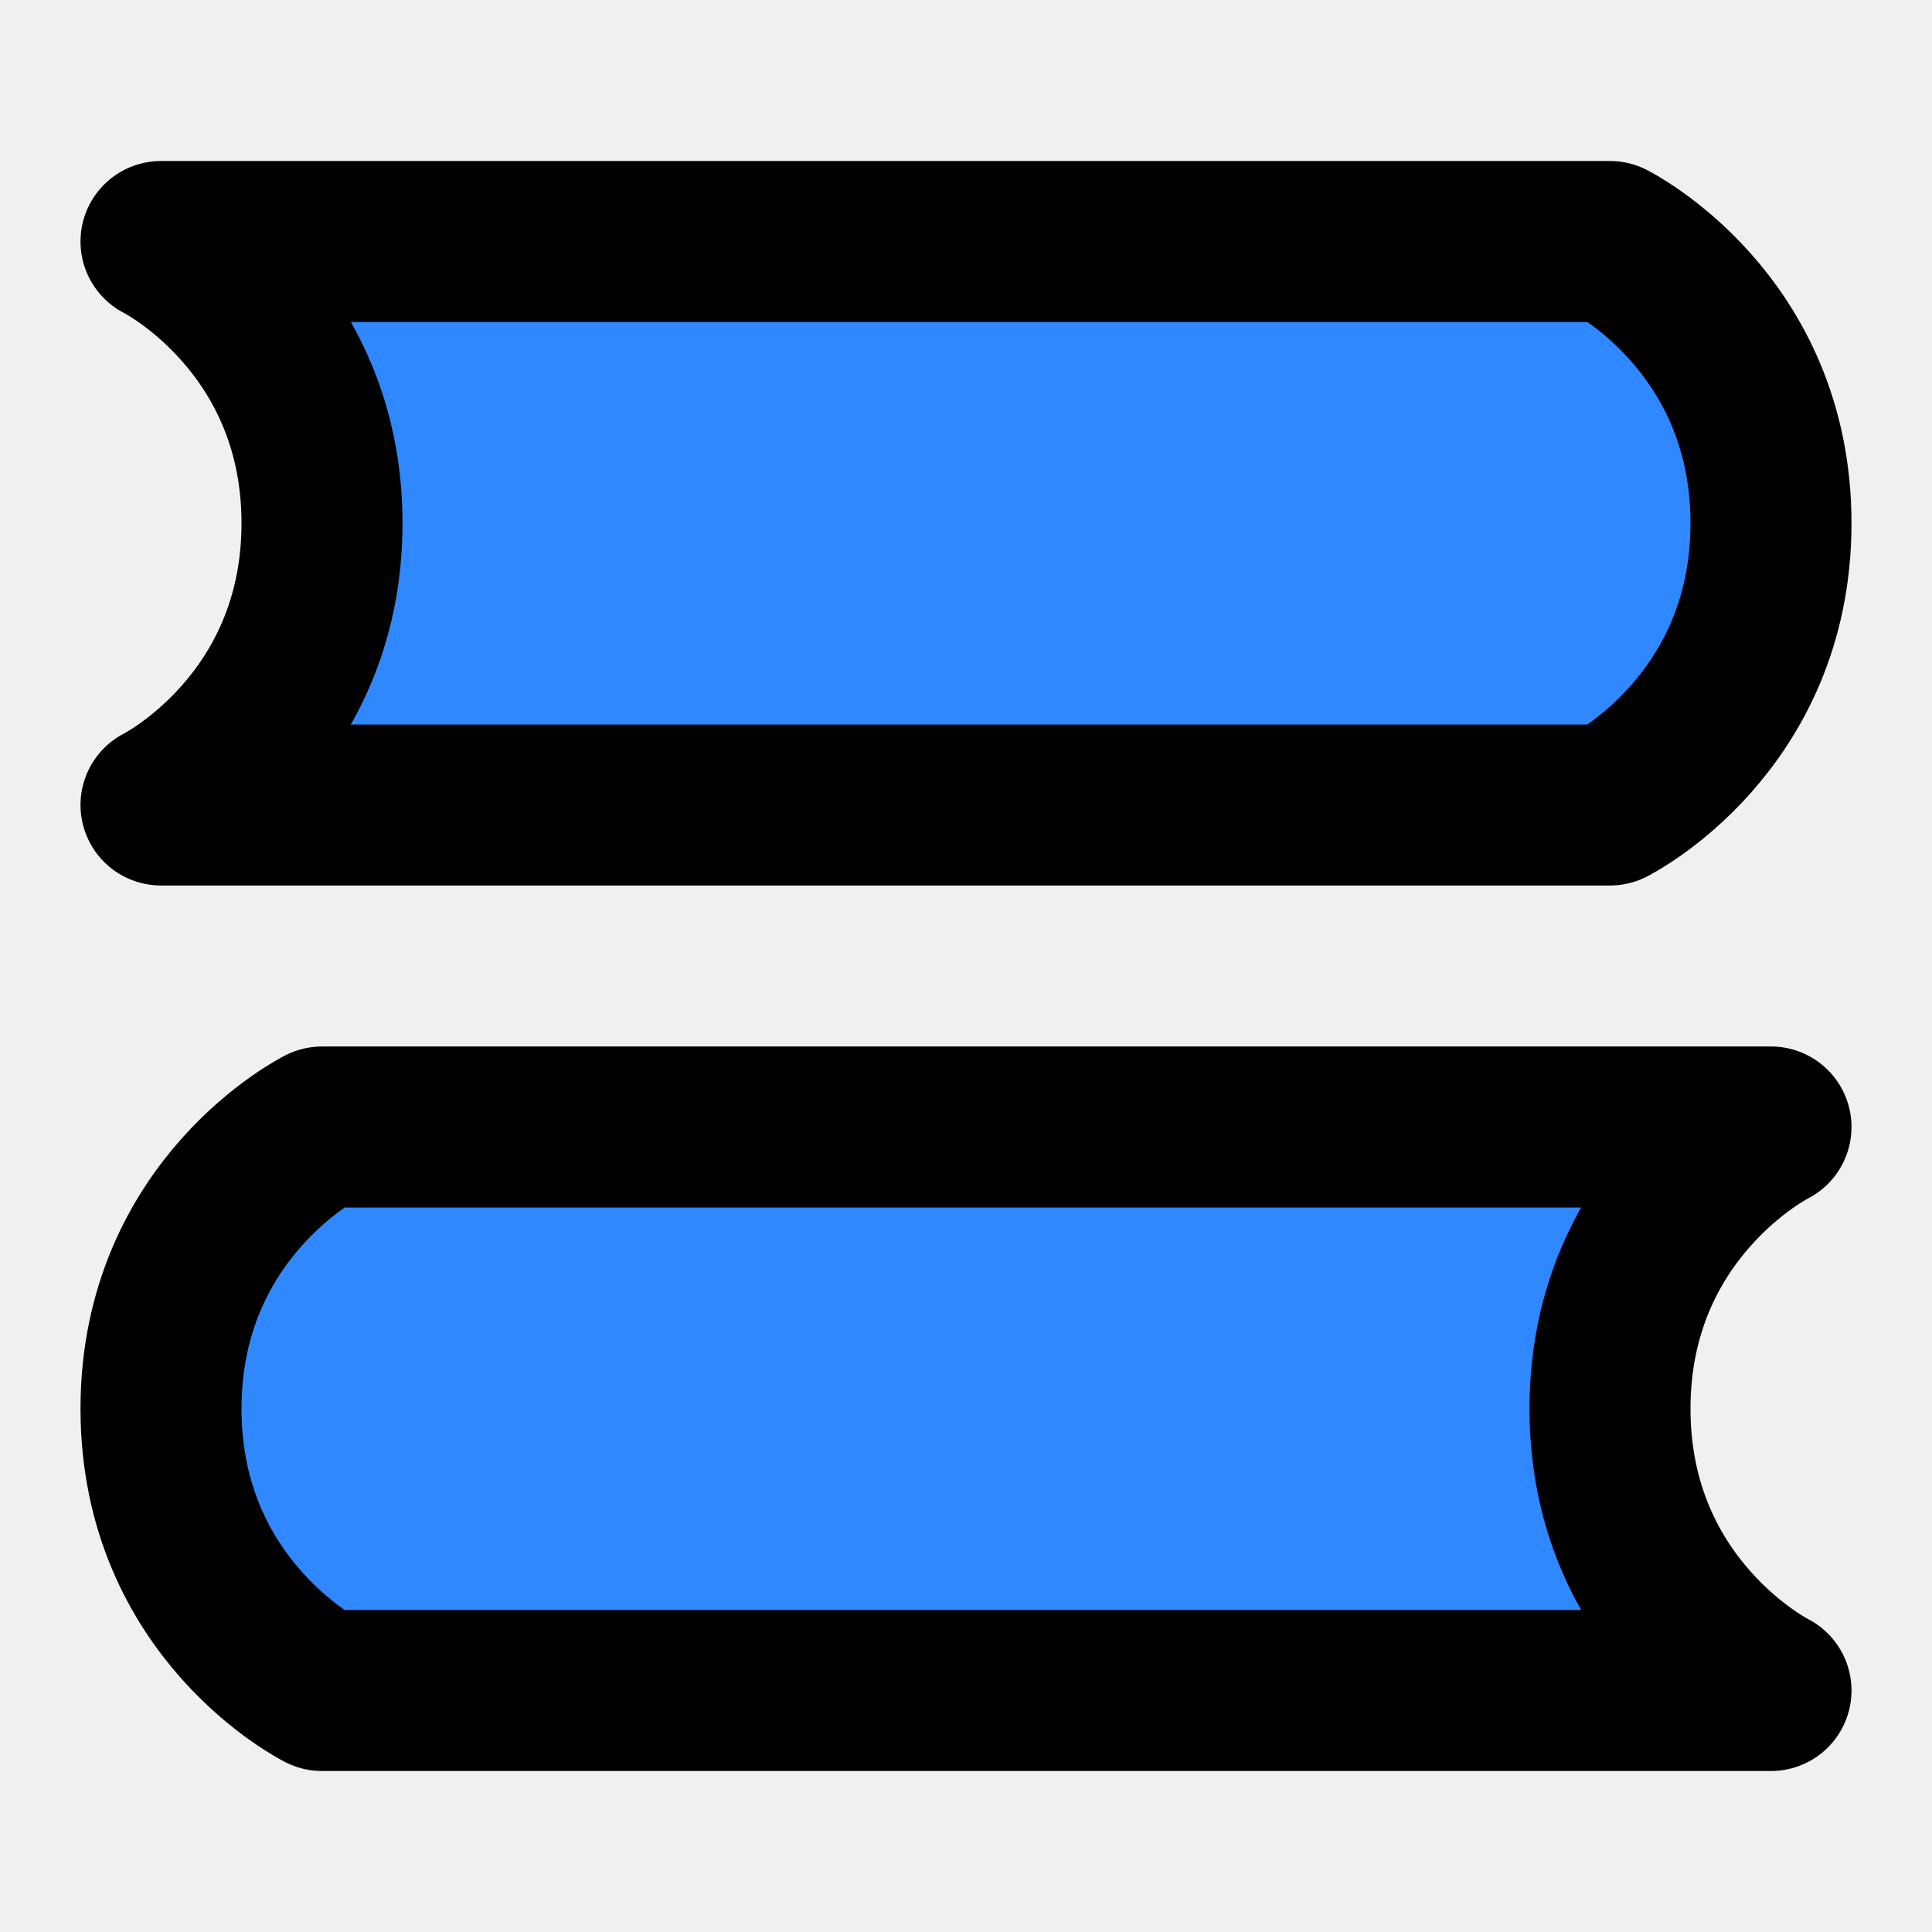
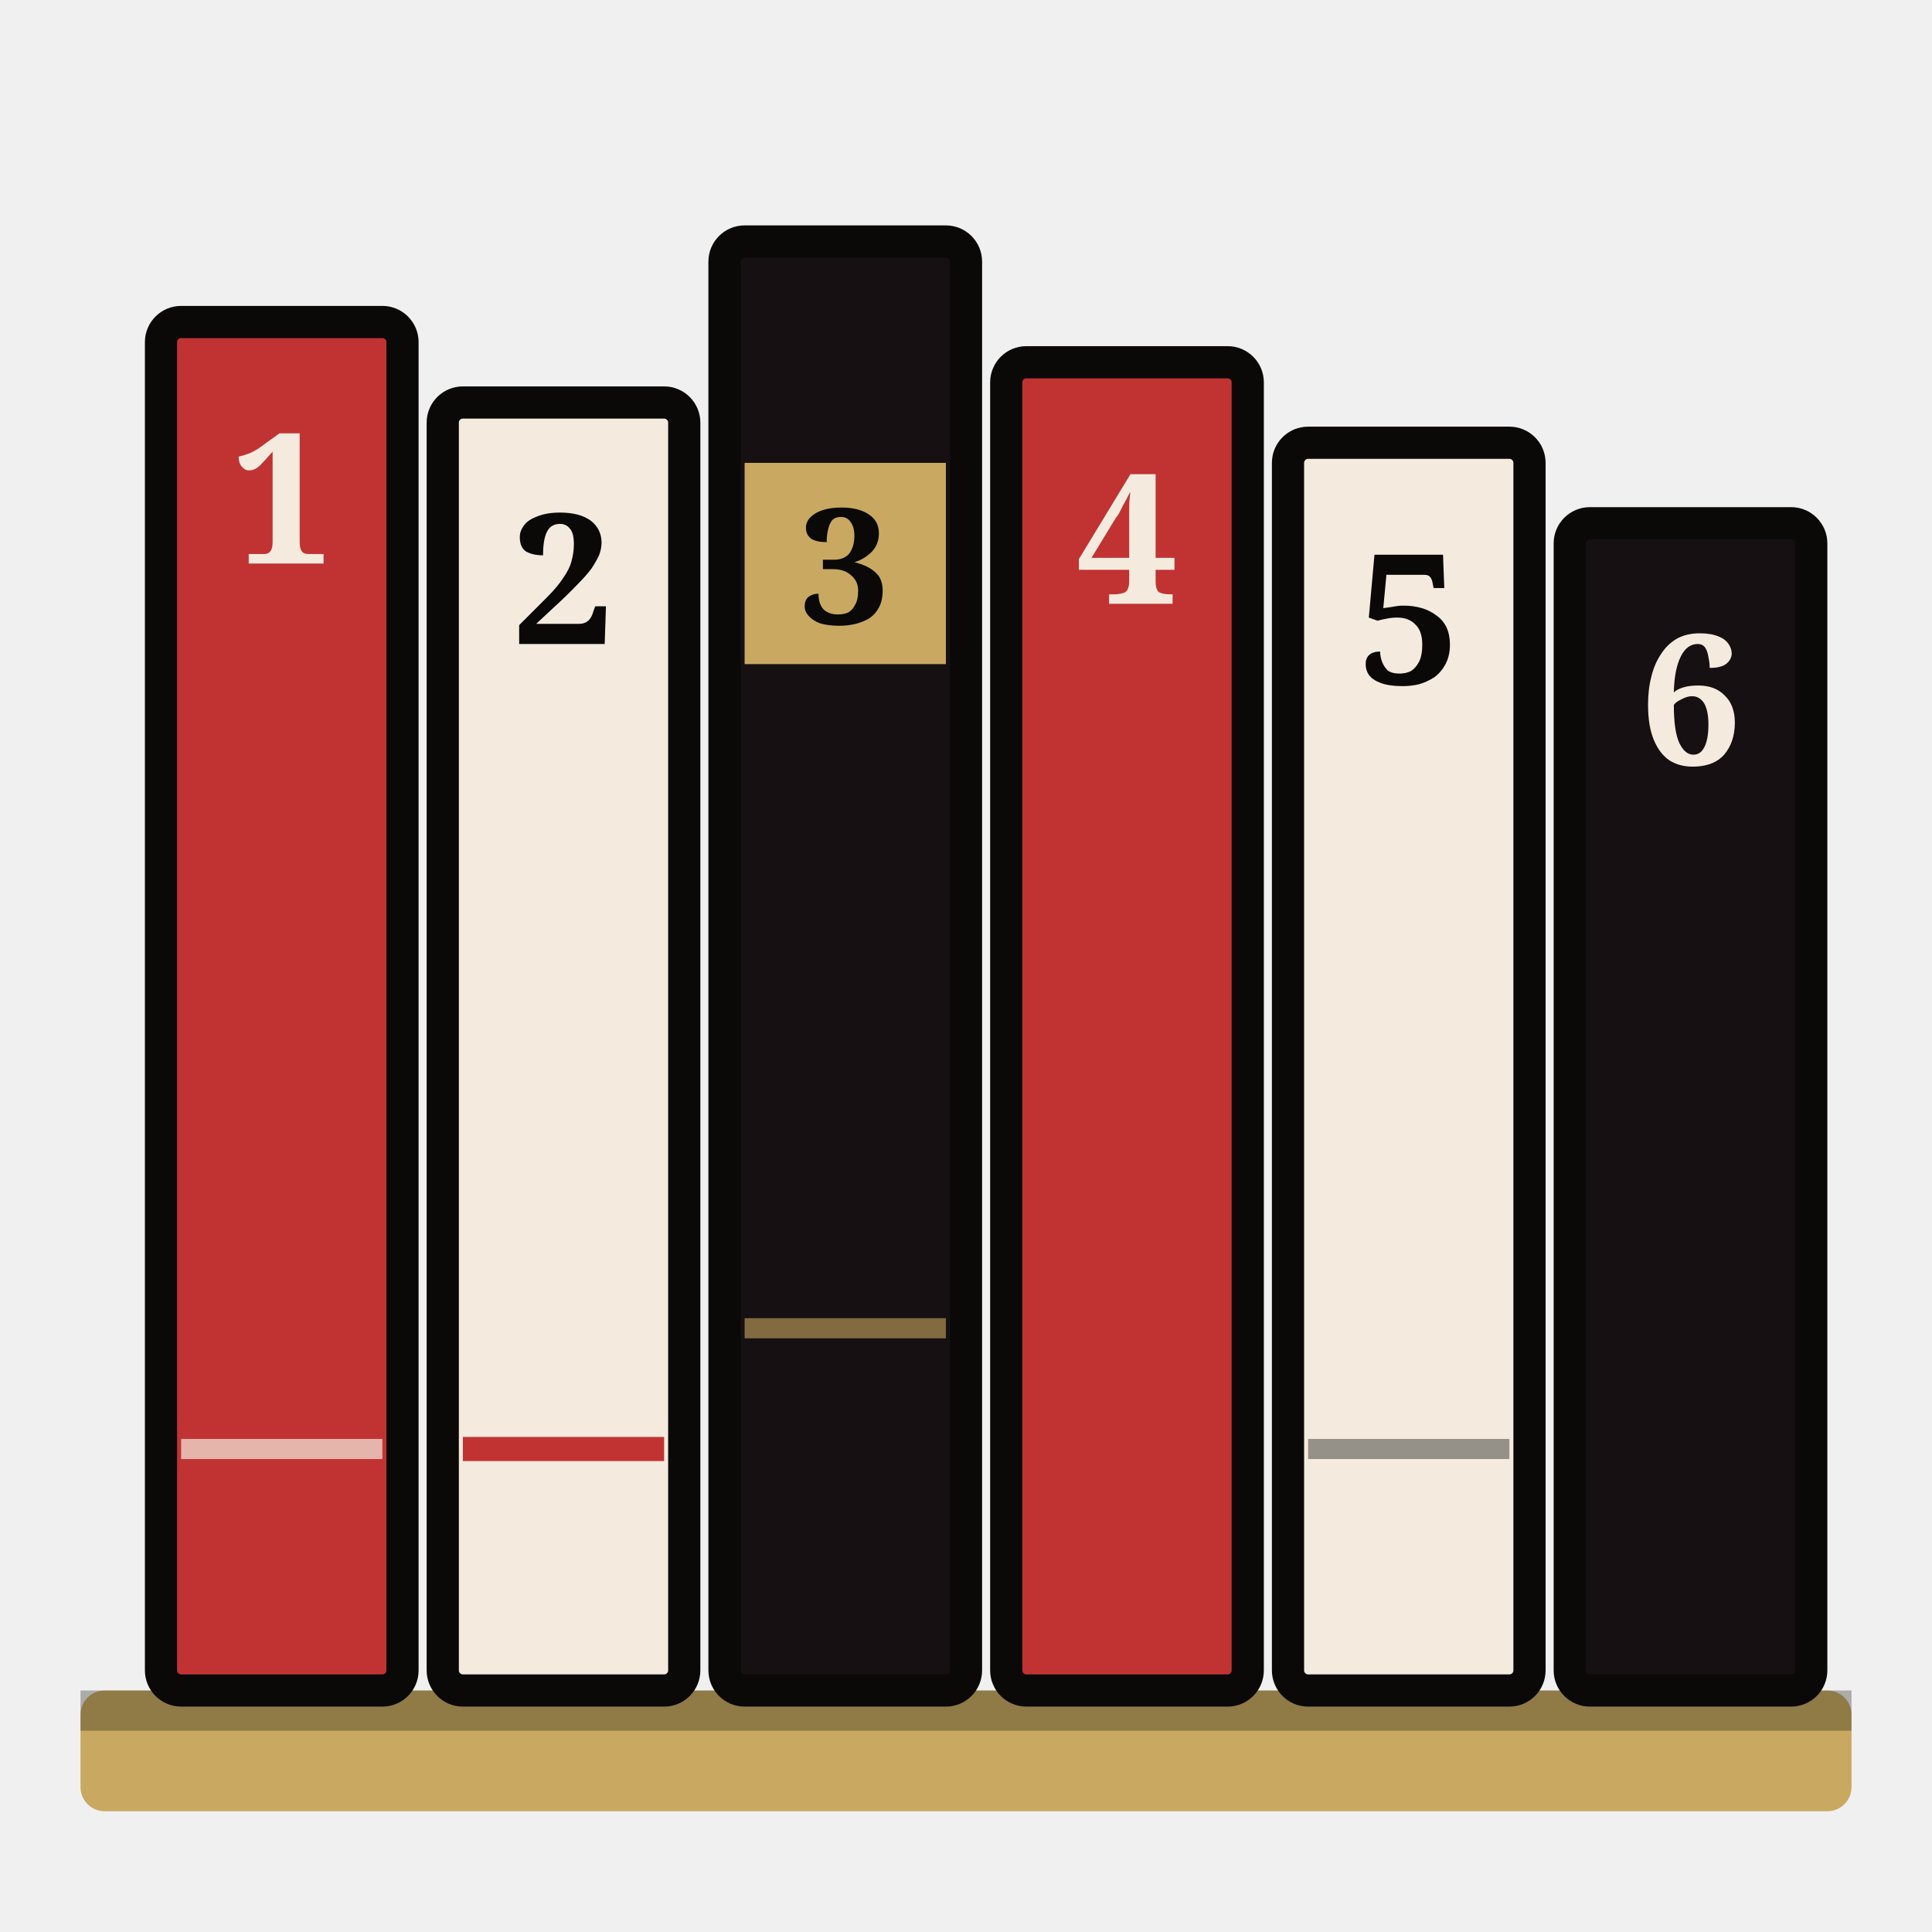
- <svg xmlns="http://www.w3.org/2000/svg" width="800px" height="800px" viewBox="0 0 48 48" fill="none">
-   <rect width="48" height="48" fill="white" fill-opacity="0.01" />
-   <path d="M4 6H40C40 6 44 8 44 13C44 18 40 20 40 20H4C4 20 8 18 8 13C8 8 4 6 4 6Z" fill="#2F88FF" stroke="#000000" stroke-width="4" stroke-linecap="round" stroke-linejoin="round" />
-   <path d="M44 28H8C8 28 4 30 4 35C4 40 8 42 8 42H44C44 42 40 40 40 35C40 30 44 28 44 28Z" fill="#2F88FF" stroke="#000000" stroke-width="4" stroke-linecap="round" stroke-linejoin="round" />
+ <svg xmlns="http://www.w3.org/2000/svg" viewBox="0 0 48 48" fill="none">
+   <defs>
+     <style>
+       .vol-num { font: 700 4.5px 'Fraunces', Georgia, serif; fill: #f4ebde; }
+       .vol-num-dark { font: 700 4.5px 'Fraunces', Georgia, serif; fill: #0a0908; }
+     </style>
+   </defs>
+   <rect x="2" y="42" width="44" height="3" rx="0.6" fill="#c9a961" />
+   <rect x="2" y="42" width="44" height="1" fill="#0a0908" opacity="0.3" />
+   <rect x="4" y="8" width="6" height="34" rx="0.5" fill="#c13333" stroke="#0a0908" stroke-width="0.8" />
+   <text x="7" y="14" text-anchor="middle" class="vol-num">1</text>
+   <line x1="4.5" y1="36" x2="9.5" y2="36" stroke="#f4ebde" stroke-width="0.5" opacity="0.7" />
+   <rect x="11" y="10" width="6" height="32" rx="0.5" fill="#f4ebde" stroke="#0a0908" stroke-width="0.8" />
+   <text x="14" y="16" text-anchor="middle" class="vol-num-dark">2</text>
+   <line x1="11.5" y1="36" x2="16.5" y2="36" stroke="#c13333" stroke-width="0.6" />
+   <rect x="18" y="6" width="6" height="36" rx="0.5" fill="#161012" stroke="#0a0908" stroke-width="0.8" />
+   <rect x="18.5" y="11.5" width="5" height="5" fill="#c9a961" />
+   <text x="21" y="15.5" text-anchor="middle" class="vol-num-dark" style="font-size:4px">3</text>
+   <line x1="18.5" y1="33" x2="23.5" y2="33" stroke="#c9a961" stroke-width="0.5" opacity="0.6" />
+   <rect x="25" y="9" width="6" height="33" rx="0.5" fill="#c13333" stroke="#0a0908" stroke-width="0.8" />
+   <text x="28" y="15" text-anchor="middle" class="vol-num">4</text>
+   <rect x="32" y="11" width="6" height="31" rx="0.5" fill="#f4ebde" stroke="#0a0908" stroke-width="0.8" />
+   <text x="35" y="17" text-anchor="middle" class="vol-num-dark">5</text>
+   <line x1="32.5" y1="36" x2="37.5" y2="36" stroke="#0a0908" stroke-width="0.5" opacity="0.4" />
+   <rect x="39" y="13" width="6" height="29" rx="0.5" fill="#161012" stroke="#0a0908" stroke-width="0.8" />
+   <text x="42" y="19" text-anchor="middle" class="vol-num">6</text>
</svg>
